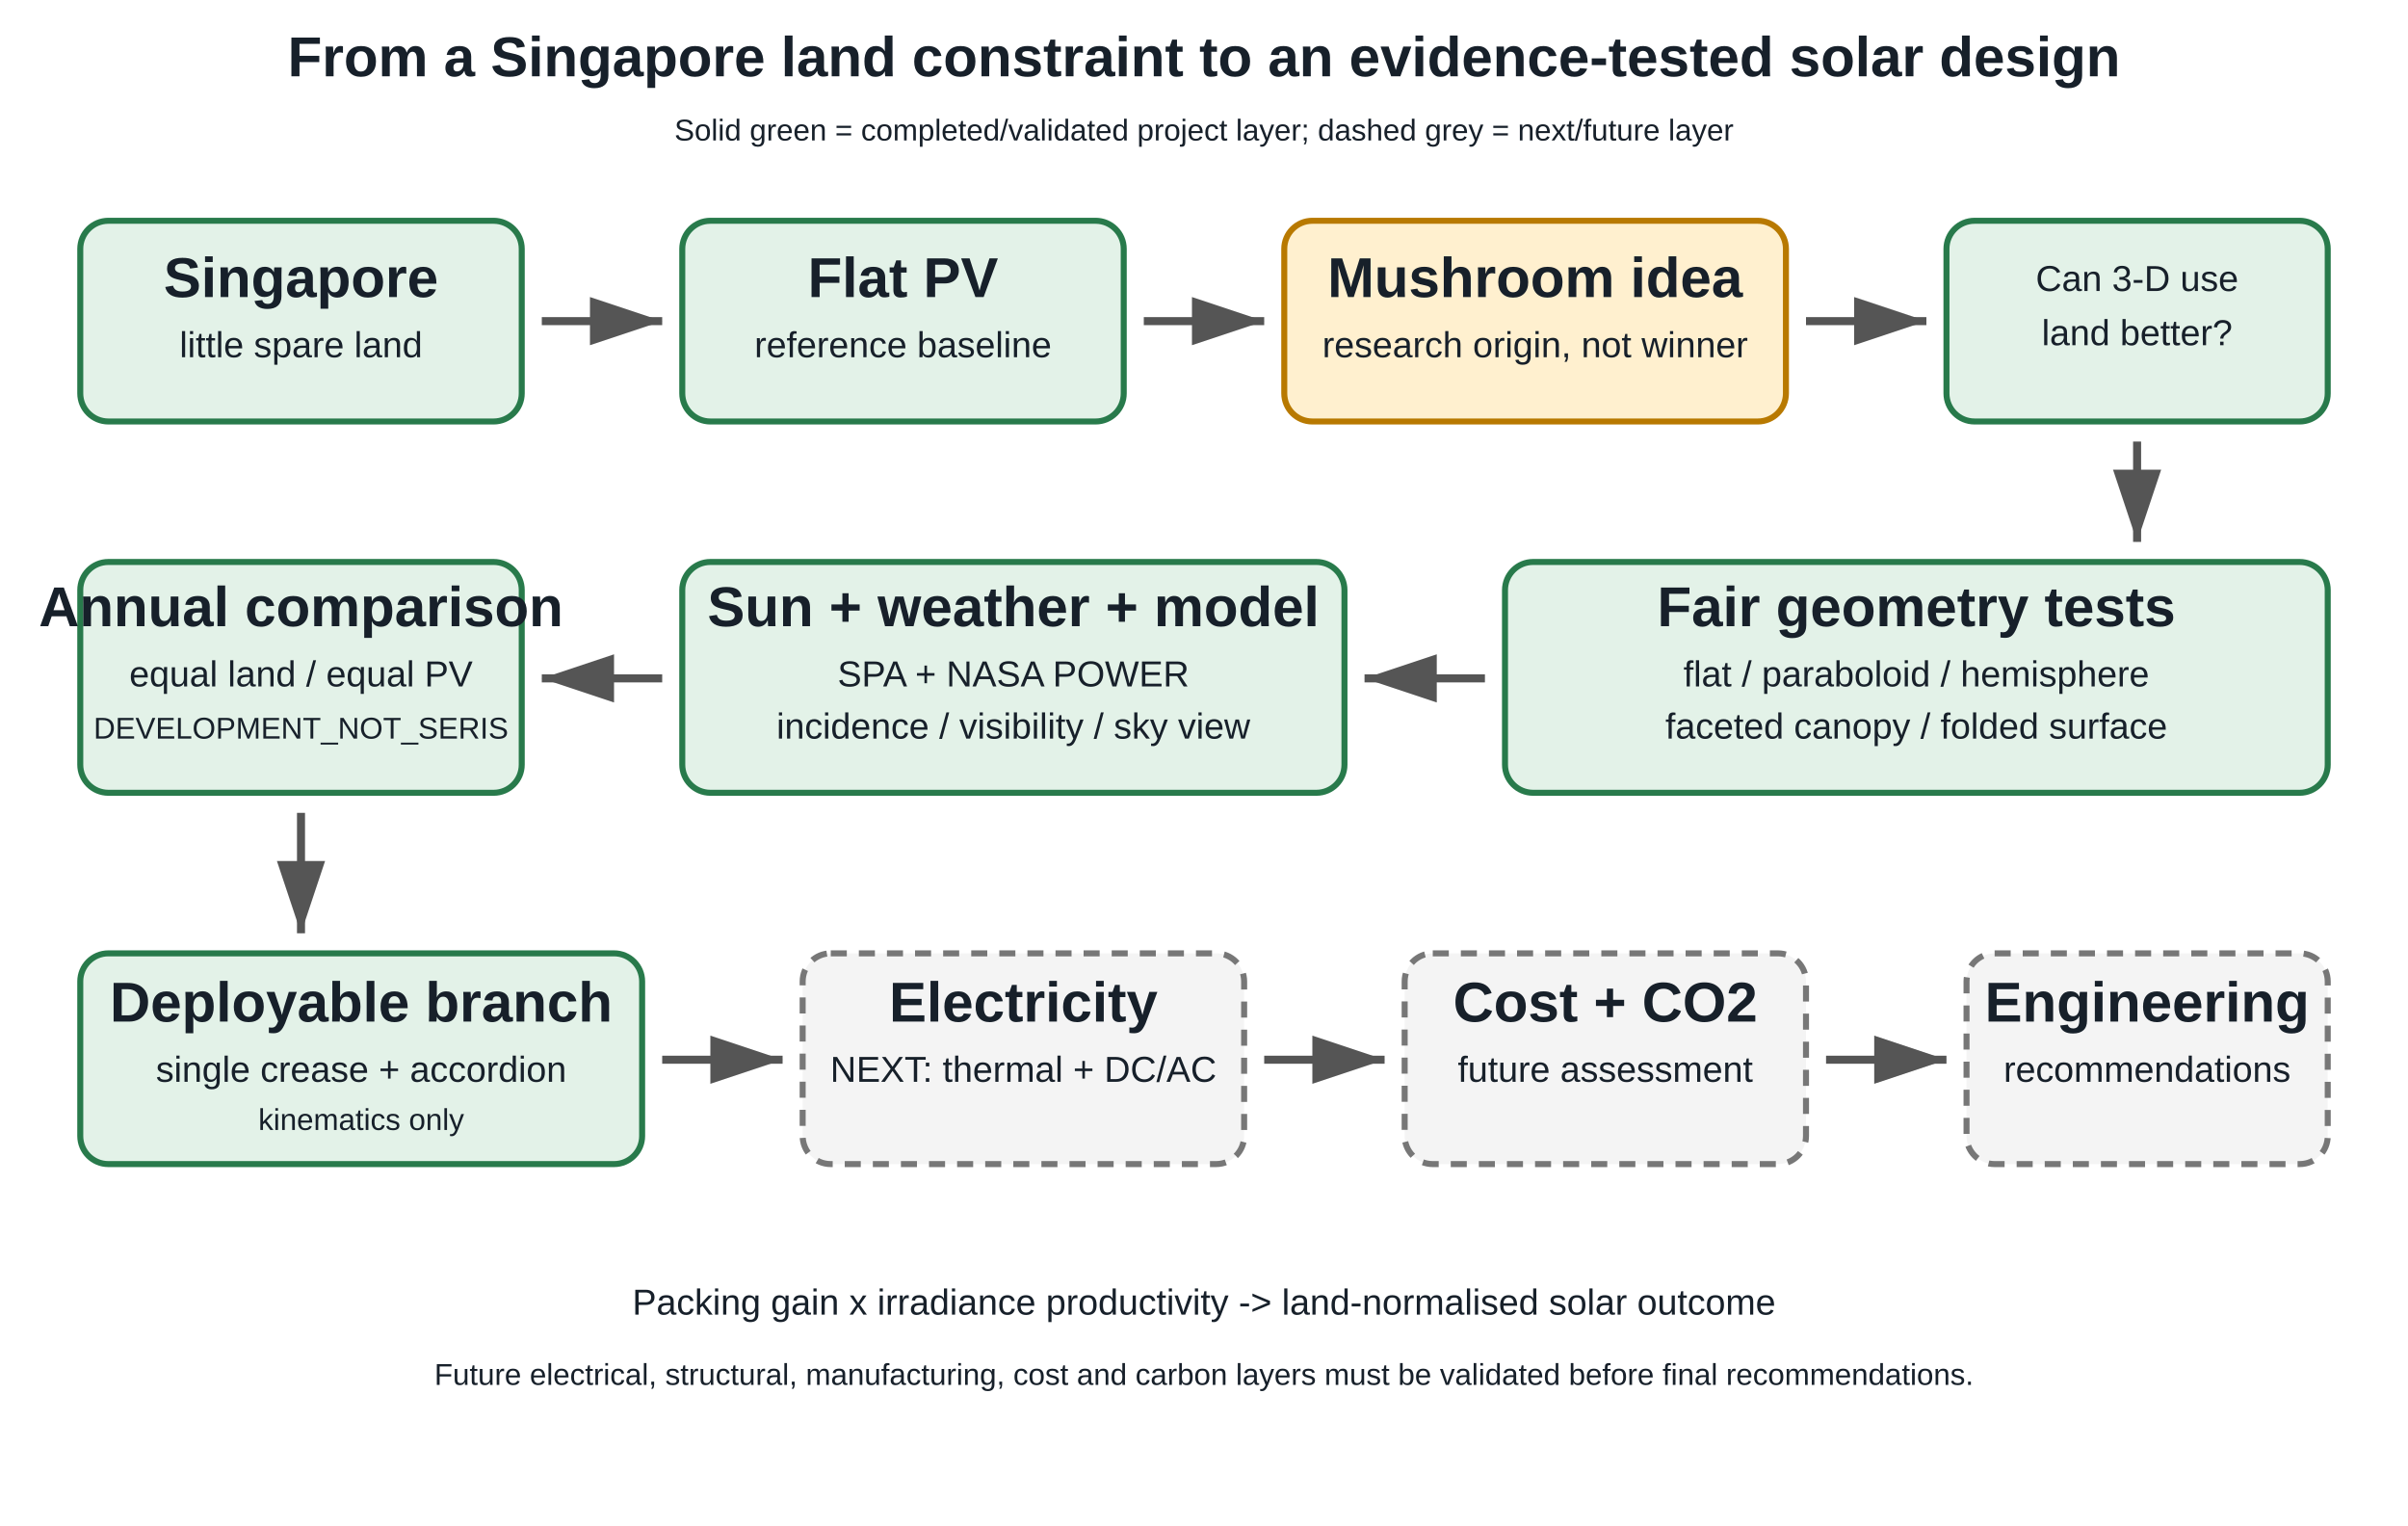
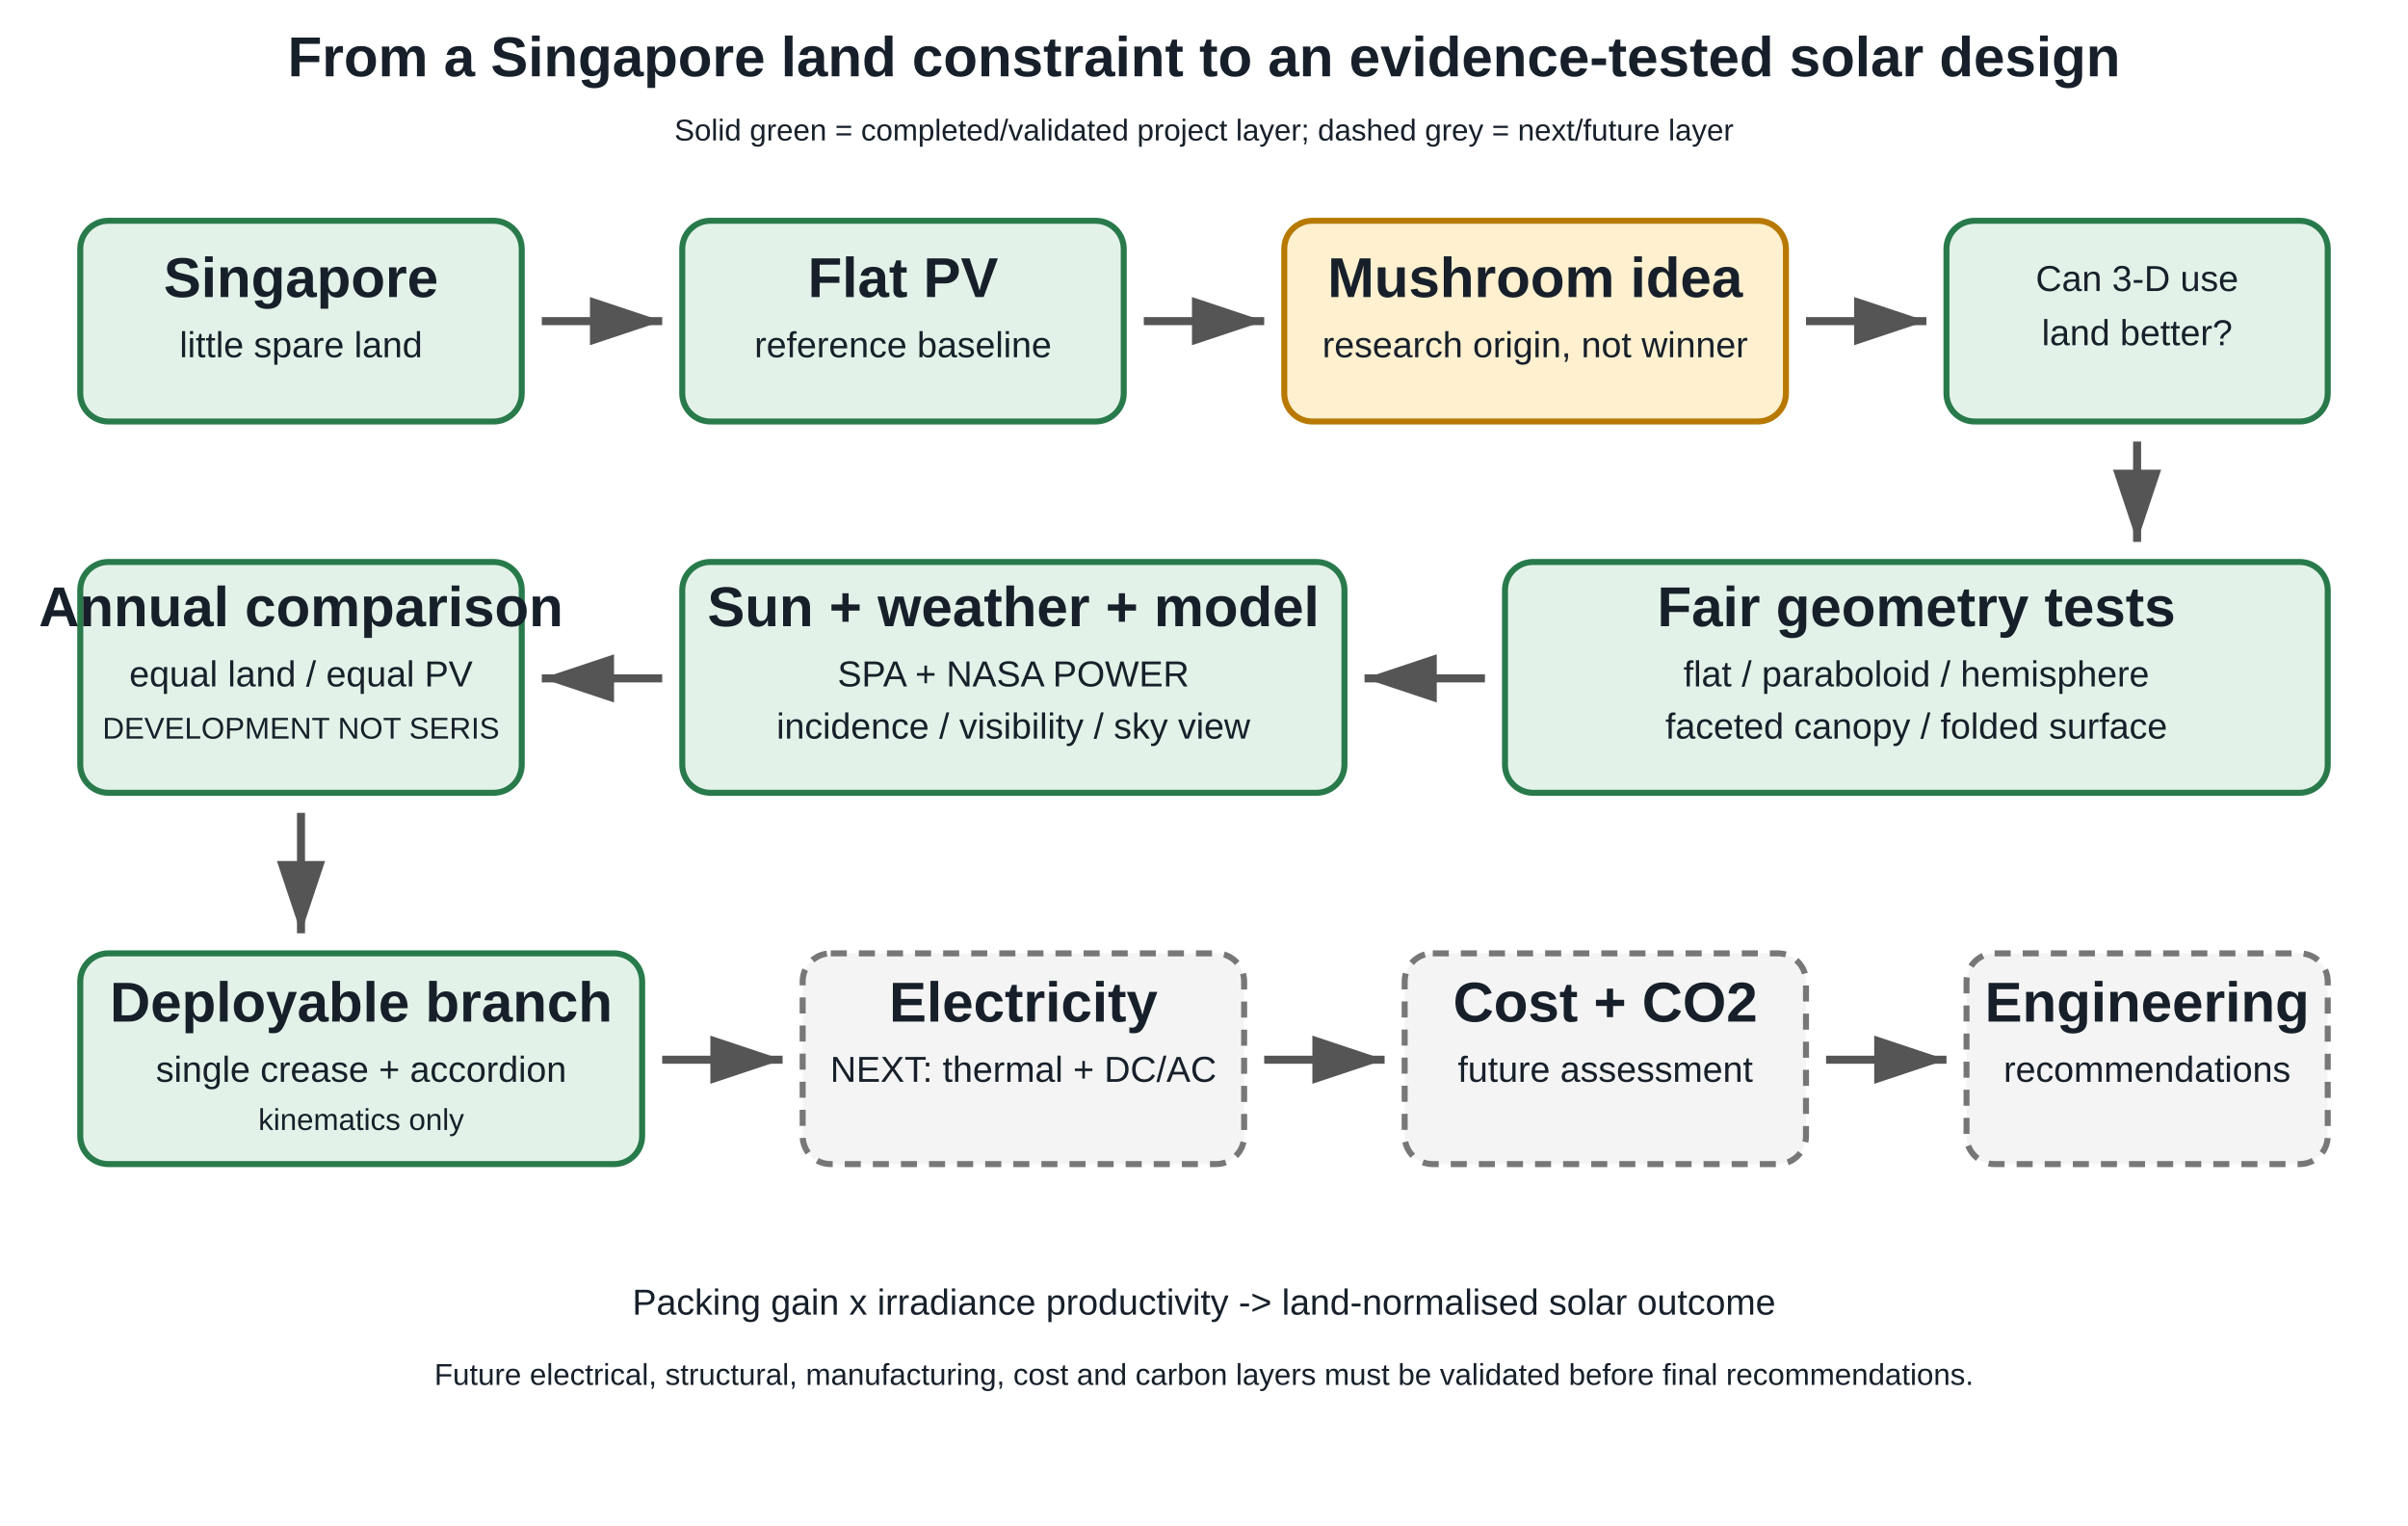
<svg xmlns="http://www.w3.org/2000/svg" width="1200" height="760" viewBox="0 0 1200 760">
  <style>text{font-family:Arial,sans-serif;fill:#17202a}.h{font-size:28px;font-weight:700}.t{font-size:18px}.s{font-size:15px}.done{fill:#e3f2e8;stroke:#287a4b;stroke-width:3}.future{fill:#f4f4f4;stroke:#777;stroke-width:3;stroke-dasharray:8 6}.origin{fill:#fff0cf;stroke:#b87900;stroke-width:3}.arr{stroke:#555;stroke-width:4;marker-end:url(#a)}</style>
  <defs>
    <marker id="a" markerWidth="10" markerHeight="10" refX="9" refY="3" orient="auto">
      <path d="M0,0 L0,6 L9,3 z" fill="#555" />
    </marker>
  </defs>
  <text x="600" y="38" text-anchor="middle" class="h">From a Singapore land constraint to an evidence-tested solar design</text>
  <text x="600" y="70" text-anchor="middle" class="s">Solid green = completed/validated project layer; dashed grey = next/future layer</text>
  <g transform="translate(40 110)">
    <rect width="220" height="100" rx="14" class="done" />
    <text x="110" y="38" text-anchor="middle" class="h">Singapore</text>
    <text x="110" y="68" text-anchor="middle" class="t">little spare land</text>
  </g>
  <line x1="270" y1="160" x2="330" y2="160" class="arr" />
  <g transform="translate(340 110)">
    <rect width="220" height="100" rx="14" class="done" />
    <text x="110" y="38" text-anchor="middle" class="h">Flat PV</text>
    <text x="110" y="68" text-anchor="middle" class="t">reference baseline</text>
  </g>
  <line x1="570" y1="160" x2="630" y2="160" class="arr" />
  <g transform="translate(640 110)">
    <rect width="250" height="100" rx="14" class="origin" />
    <text x="125" y="38" text-anchor="middle" class="h">Mushroom idea</text>
    <text x="125" y="68" text-anchor="middle" class="t">research origin, not winner</text>
  </g>
  <line x1="900" y1="160" x2="960" y2="160" class="arr" />
  <g transform="translate(970 110)">
    <rect width="190" height="100" rx="14" class="done" />
    <text x="95" y="35" text-anchor="middle" class="t">Can 3-D use</text>
    <text x="95" y="62" text-anchor="middle" class="t">land better?</text>
  </g>
  <line x1="1065" y1="220" x2="1065" y2="270" class="arr" />
  <g transform="translate(750 280)">
    <rect width="410" height="115" rx="14" class="done" />
    <text x="205" y="32" text-anchor="middle" class="h">Fair geometry tests</text>
    <text x="205" y="62" text-anchor="middle" class="t">flat / paraboloid / hemisphere</text>
    <text x="205" y="88" text-anchor="middle" class="t">faceted canopy / folded surface</text>
  </g>
  <line x1="740" y1="338" x2="680" y2="338" class="arr" />
  <g transform="translate(340 280)">
    <rect width="330" height="115" rx="14" class="done" />
    <text x="165" y="32" text-anchor="middle" class="h">Sun + weather + model</text>
    <text x="165" y="62" text-anchor="middle" class="t">SPA + NASA POWER</text>
    <text x="165" y="88" text-anchor="middle" class="t">incidence / visibility / sky view</text>
  </g>
  <line x1="330" y1="338" x2="270" y2="338" class="arr" />
  <g transform="translate(40 280)">
    <rect width="220" height="115" rx="14" class="done" />
    <text x="110" y="32" text-anchor="middle" class="h">Annual comparison</text>
    <text x="110" y="62" text-anchor="middle" class="t">equal land / equal PV</text>
-     <text x="110" y="88" text-anchor="middle" class="s">DEVELOPMENT_NOT_SERIS</text>
+     <text x="110" y="88" text-anchor="middle" class="s">DEVELOPMENT NOT SERIS</text>
  </g>
  <line x1="150" y1="405" x2="150" y2="465" class="arr" />
  <g transform="translate(40 475)">
    <rect width="280" height="105" rx="14" class="done" />
    <text x="140" y="34" text-anchor="middle" class="h">Deployable branch</text>
    <text x="140" y="64" text-anchor="middle" class="t">single crease + accordion</text>
    <text x="140" y="88" text-anchor="middle" class="s">kinematics only</text>
  </g>
  <line x1="330" y1="528" x2="390" y2="528" class="arr" />
  <g transform="translate(400 475)">
    <rect width="220" height="105" rx="14" class="future" />
    <text x="110" y="34" text-anchor="middle" class="h">Electricity</text>
    <text x="110" y="64" text-anchor="middle" class="t">NEXT: thermal + DC/AC</text>
  </g>
  <line x1="630" y1="528" x2="690" y2="528" class="arr" />
  <g transform="translate(700 475)">
    <rect width="200" height="105" rx="14" class="future" />
    <text x="100" y="34" text-anchor="middle" class="h">Cost + CO2</text>
    <text x="100" y="64" text-anchor="middle" class="t">future assessment</text>
  </g>
  <line x1="910" y1="528" x2="970" y2="528" class="arr" />
  <g transform="translate(980 475)">
    <rect width="180" height="105" rx="14" class="future" />
    <text x="90" y="34" text-anchor="middle" class="h">Engineering</text>
    <text x="90" y="64" text-anchor="middle" class="t">recommendations</text>
  </g>
  <text x="600" y="655" text-anchor="middle" class="t">Packing gain x irradiance productivity -&gt; land-normalised solar outcome</text>
  <text x="600" y="690" text-anchor="middle" class="s">Future electrical, structural, manufacturing, cost and carbon layers must be validated before final recommendations.</text>
</svg>
